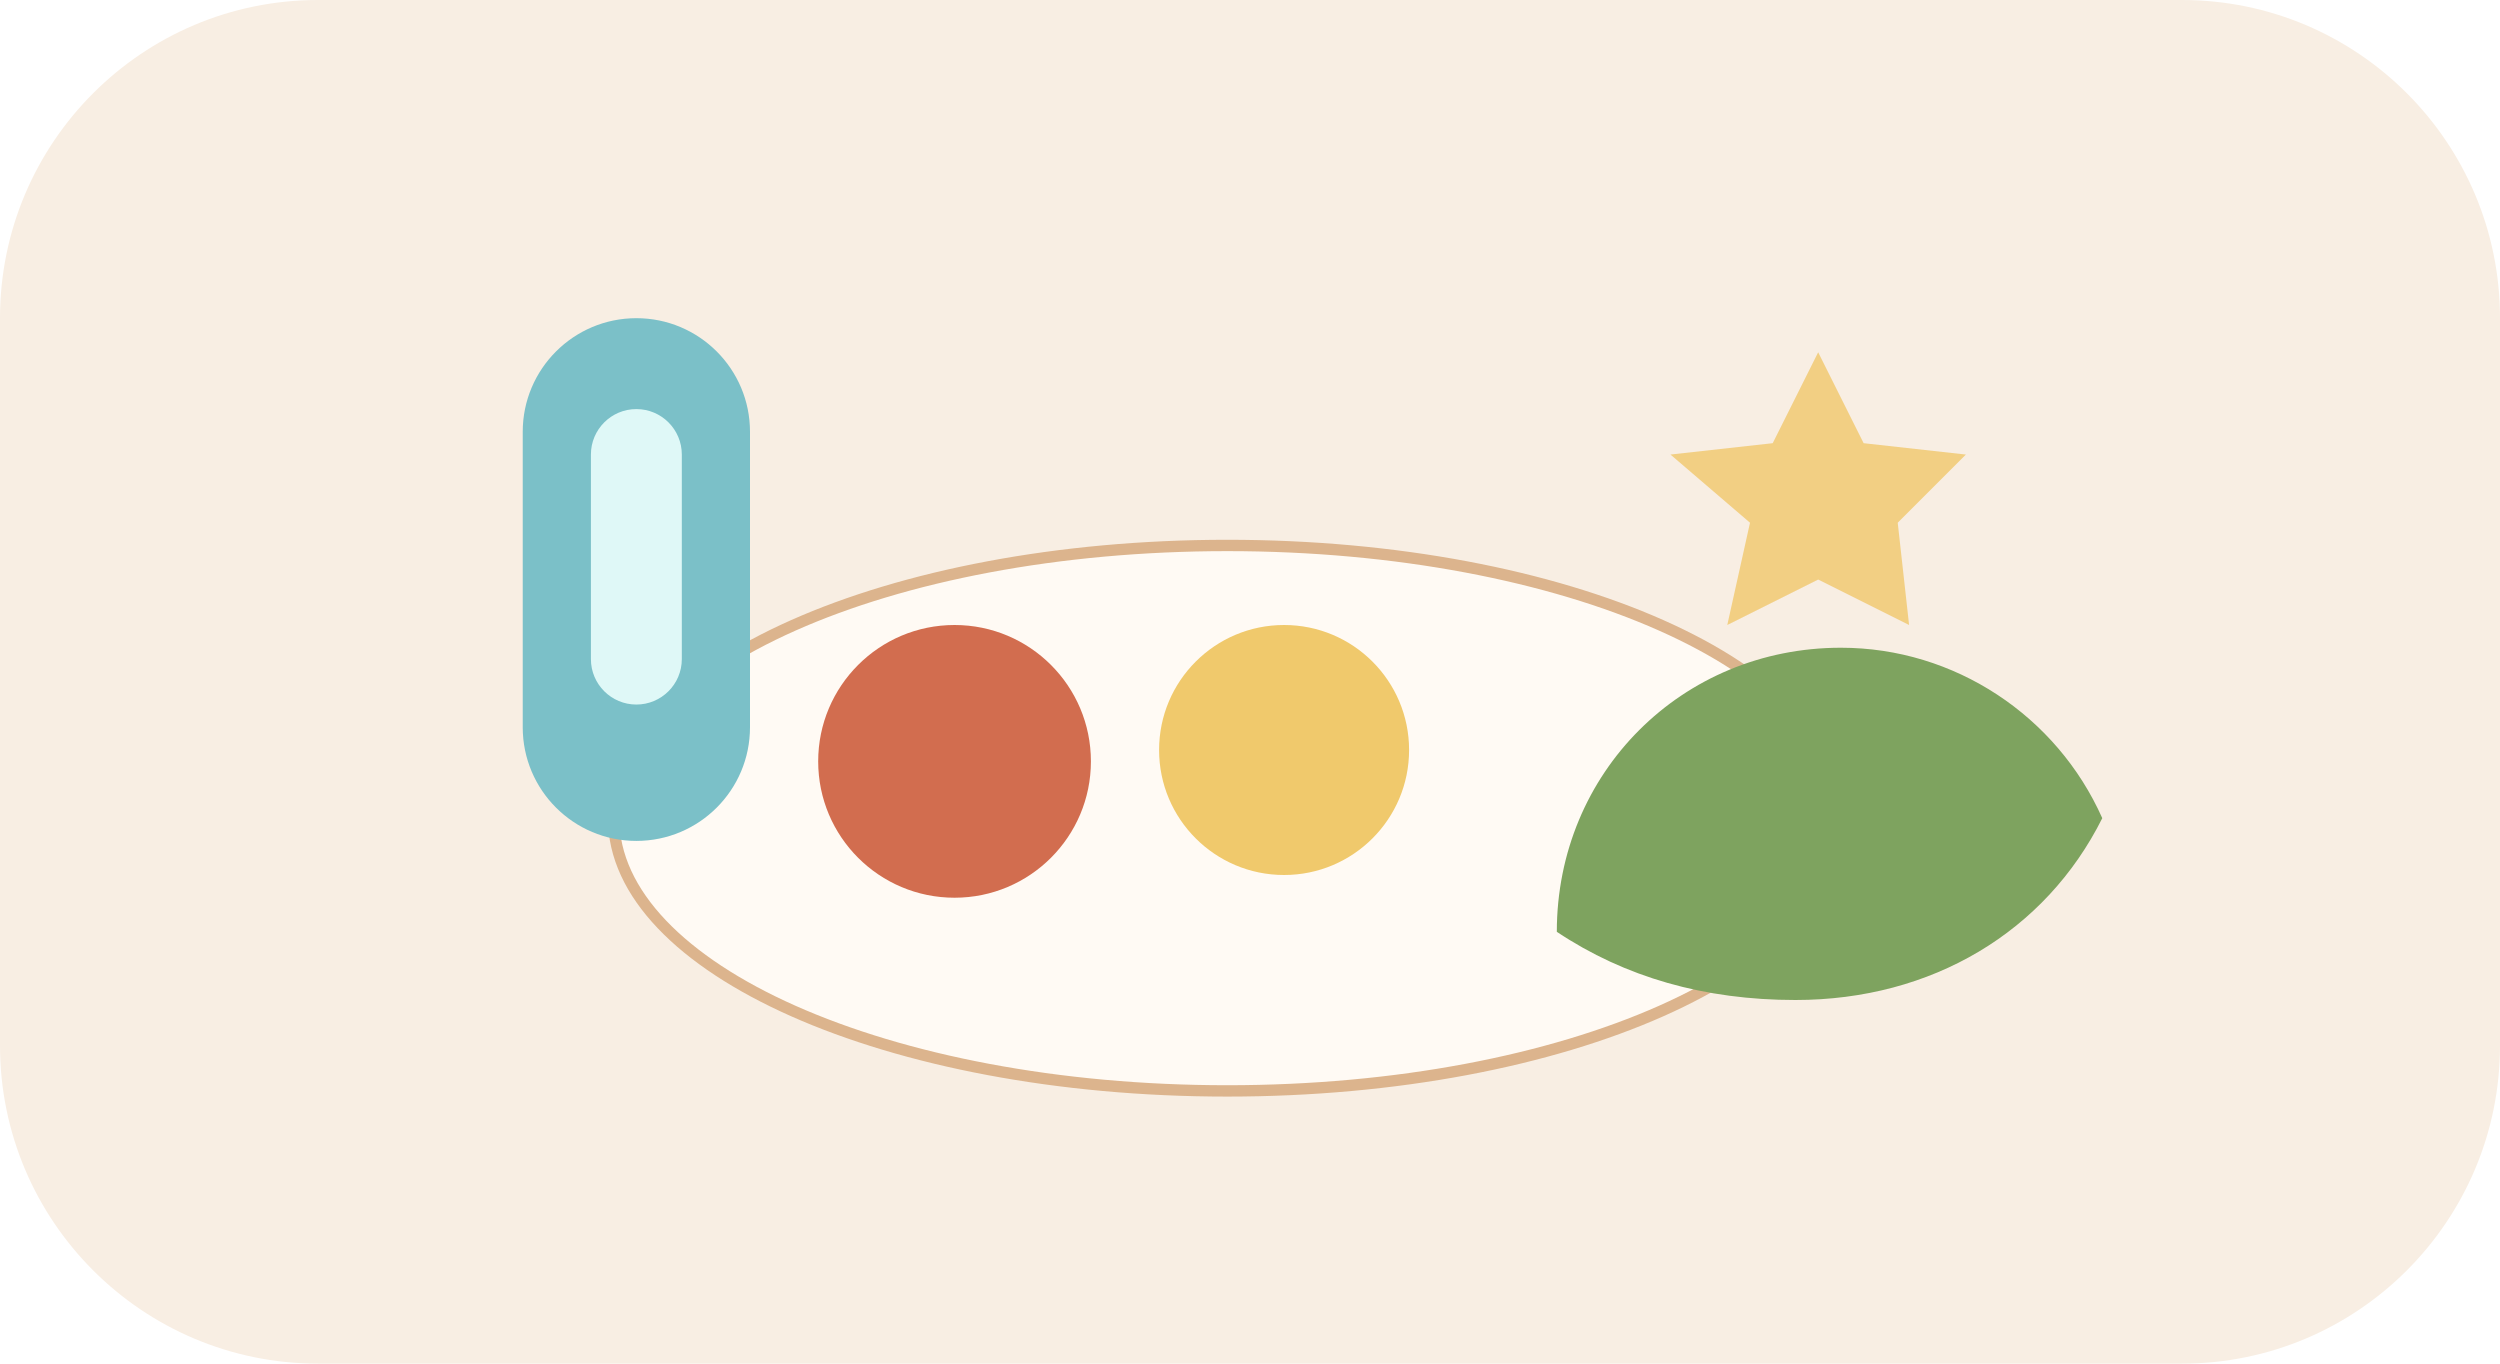
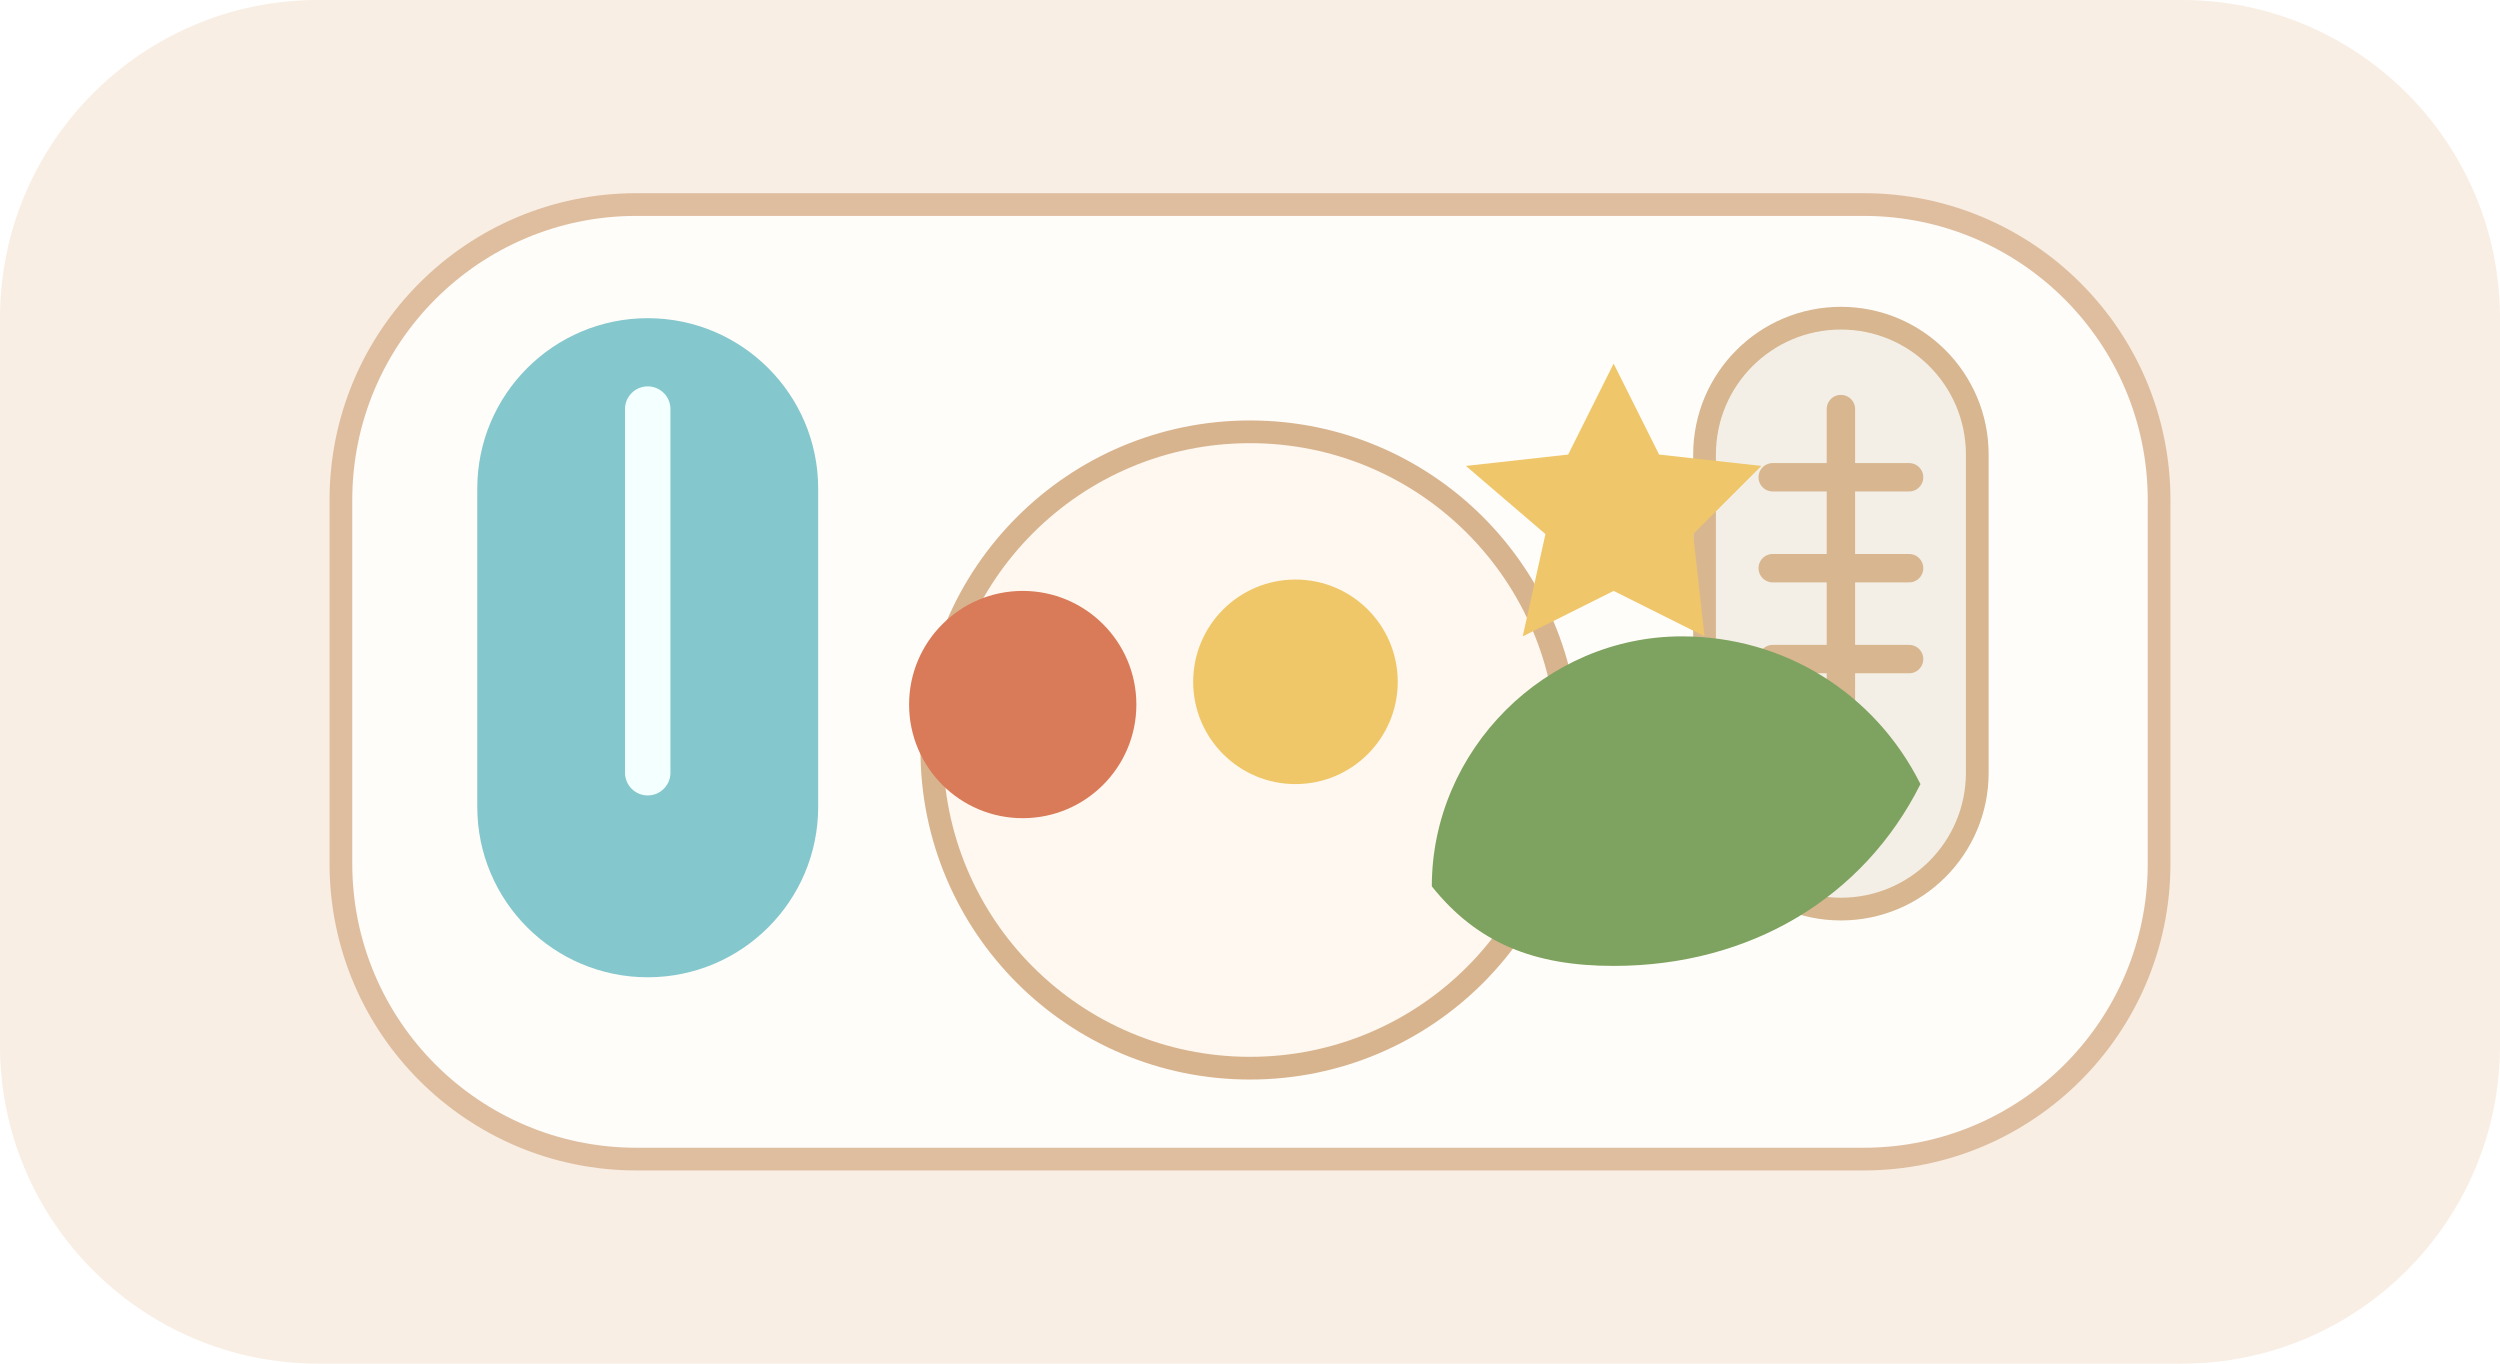
<svg xmlns="http://www.w3.org/2000/svg" viewBox="0 0 220 120">
  <rect width="220" height="120" rx="28" fill="#f8eee3" />
-   <ellipse cx="108" cy="72" rx="54" ry="24" fill="#fffaf4" stroke="#dcb48d" />
-   <circle cx="84" cy="67" r="12" fill="#d26d4f" />
-   <circle cx="113" cy="66" r="11" fill="#f0c96c" />
-   <path d="M137 82c0-14 11-25 25-25 10 0 19 6 23 15-5 10-15 16-27 16-8 0-15-2-21-6z" fill="#7ea35f" />
-   <rect x="46" y="28" width="20" height="46" rx="10" fill="#7bc0c8" />
-   <rect x="52" y="36" width="8" height="26" rx="4" fill="#dff8f7" />
-   <path d="M160 31l4 8 9 1-6 6 1 9-8-4-8 4 2-9-7-6 9-1z" fill="#f2cf83" />
+   <rect x="30" y="18" width="160" height="84" rx="26" fill="#fffdfa" stroke="#dfbea0" stroke-width="2" />
+   <rect x="42" y="28" width="30" height="58" rx="15" fill="#84c7cc" />
+   <rect x="55" y="34" width="4" height="36" rx="2" fill="#f4ffff" />
+   <rect x="150" y="28" width="24" height="52" rx="12" fill="#f4efe6" stroke="#d7b690" stroke-width="2" />
+   <path d="M162 36v36M156 42h12M156 50h12M156 58h12" stroke="#d7b690" stroke-width="2.5" stroke-linecap="round" />
+   <circle cx="110" cy="66" r="28" fill="#fff8f0" stroke="#d8b48e" stroke-width="2" />
+   <circle cx="90" cy="62" r="10" fill="#d97a58" />
+   <circle cx="114" cy="60" r="9" fill="#efc768" />
+   <path d="M126 78c0-12 10-22 22-22 9 0 17 5 21 13-5 10-15 16-27 16-7 0-12-2-16-7z" fill="#7ea25f" />
+   <path d="M142 32l4 8 9 1-6 6 1 9-8-4-8 4 2-9-7-6 9-1z" fill="#efc669" />
</svg>
